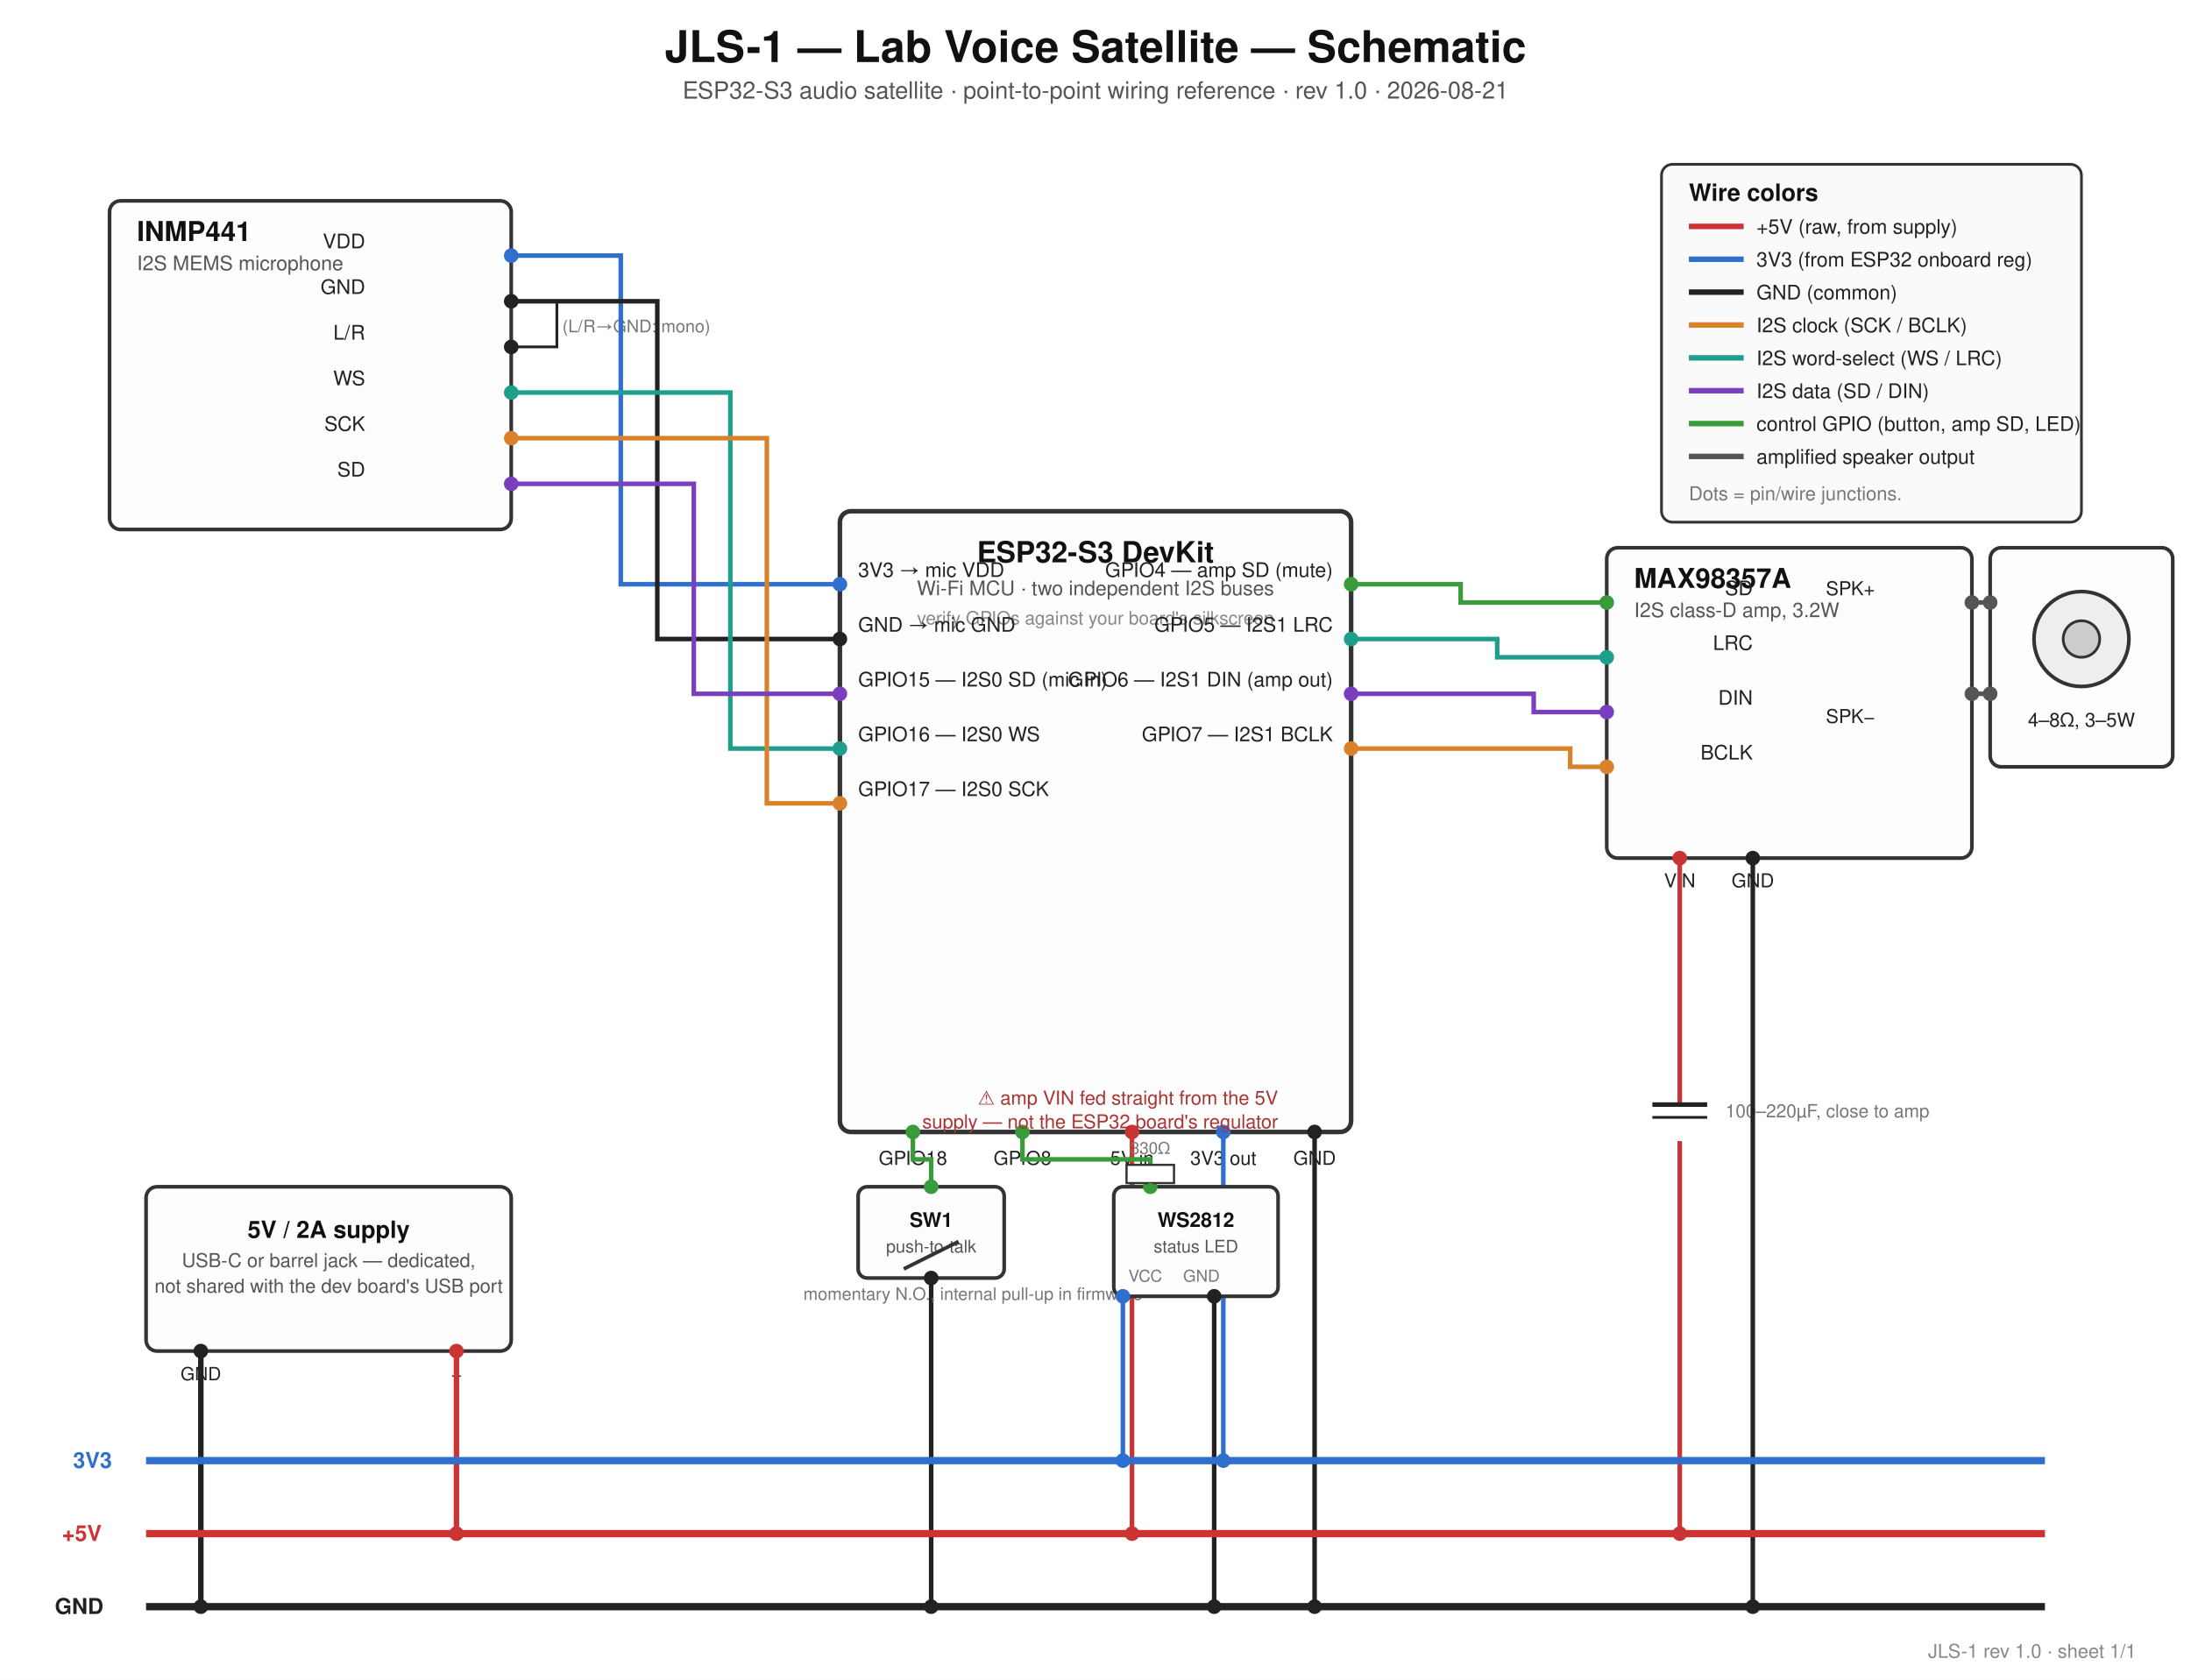
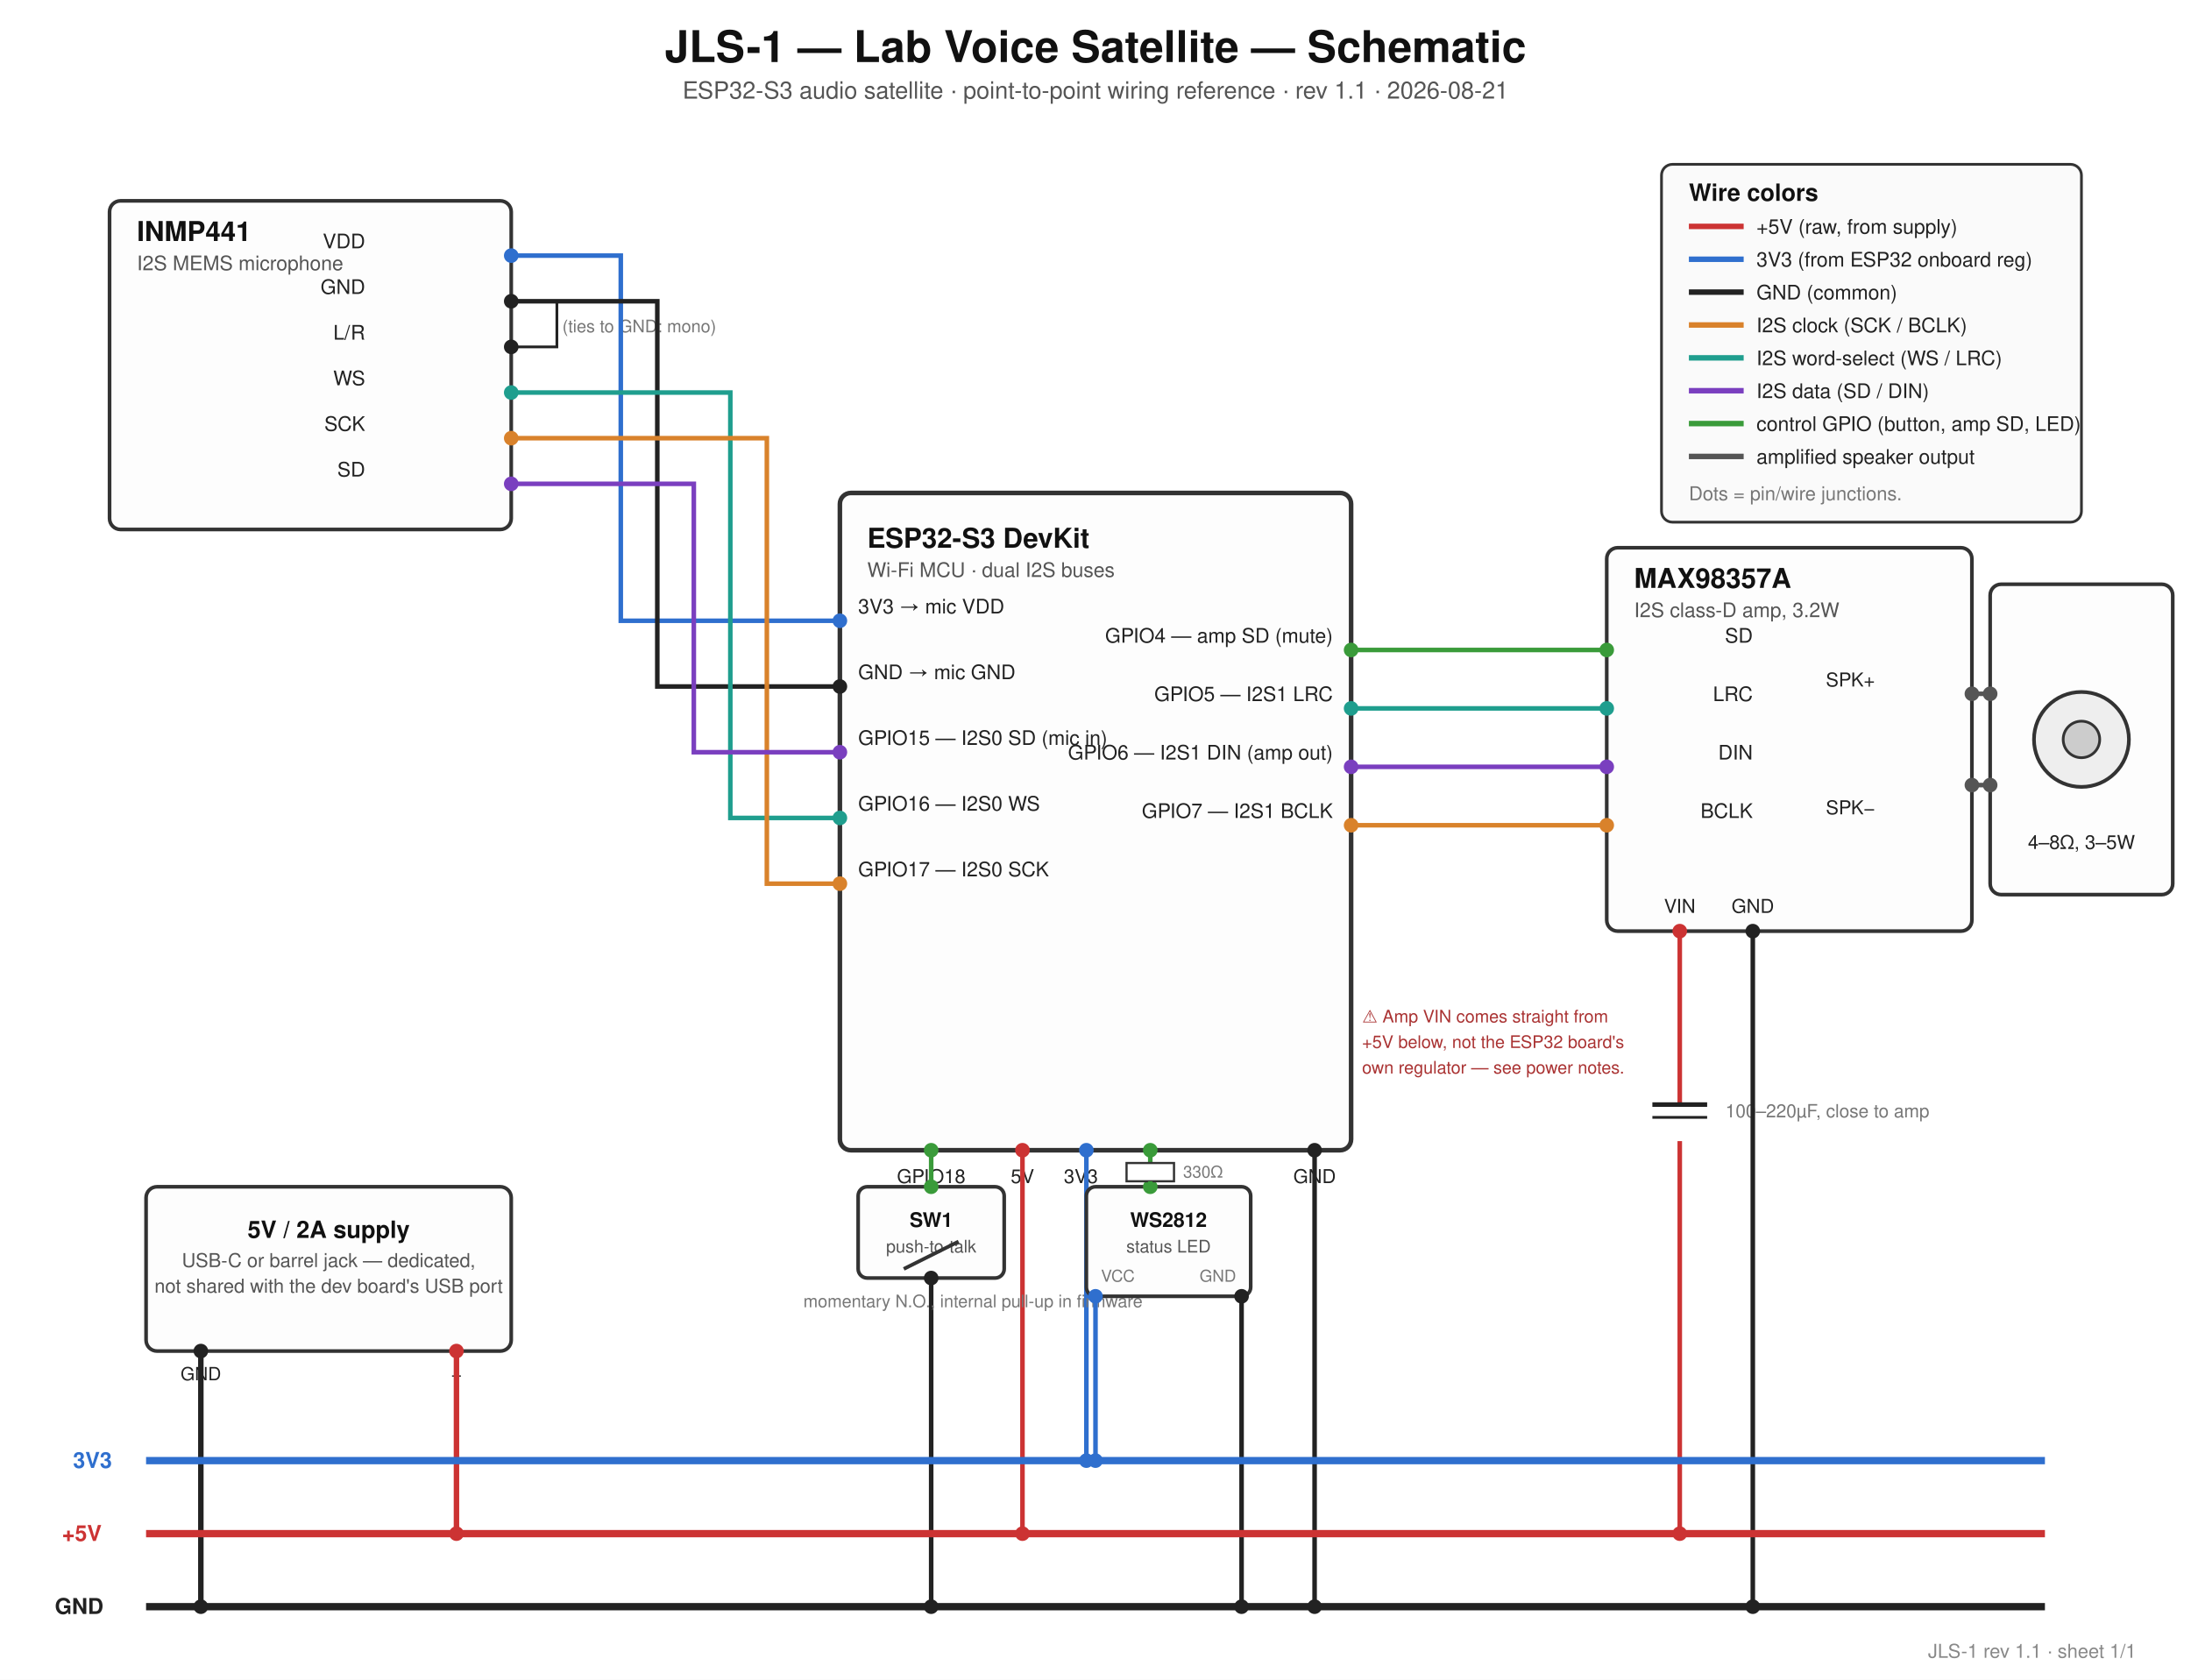
<svg xmlns="http://www.w3.org/2000/svg" viewBox="0 0 1200 920" font-family="Helvetica, Arial, sans-serif">
  <rect x="0" y="0" width="1200" height="920" fill="#ffffff" />
  <text x="600" y="34" text-anchor="middle" font-size="24" font-weight="bold" fill="#111">JLS-1 — Lab Voice Satellite — Schematic</text>
-   <text x="600" y="54" text-anchor="middle" font-size="13" fill="#555">ESP32-S3 audio satellite · point-to-point wiring reference · rev 1.0 · 2026-08-21</text>
+   <text x="600" y="54" text-anchor="middle" font-size="13" fill="#555">ESP32-S3 audio satellite · point-to-point wiring reference · rev 1.1 · 2026-08-21</text>
  <g>
    <rect x="910" y="90" width="230" height="196" rx="6" fill="#fafafa" stroke="#333" stroke-width="1.5" />
    <text x="925" y="110" font-size="13" font-weight="bold" fill="#111">Wire colors</text>
    <line x1="925" y1="124" x2="955" y2="124" stroke="#cc3333" stroke-width="3" />
    <text x="962" y="128" font-size="11" fill="#222">+5V (raw, from supply)</text>
    <line x1="925" y1="142" x2="955" y2="142" stroke="#2f6fce" stroke-width="3" />
    <text x="962" y="146" font-size="11" fill="#222">3V3 (from ESP32 onboard reg)</text>
    <line x1="925" y1="160" x2="955" y2="160" stroke="#222222" stroke-width="3" />
    <text x="962" y="164" font-size="11" fill="#222">GND (common)</text>
    <line x1="925" y1="178" x2="955" y2="178" stroke="#d9822b" stroke-width="3" />
    <text x="962" y="182" font-size="11" fill="#222">I2S clock (SCK / BCLK)</text>
    <line x1="925" y1="196" x2="955" y2="196" stroke="#1f9e8e" stroke-width="3" />
    <text x="962" y="200" font-size="11" fill="#222">I2S word-select (WS / LRC)</text>
    <line x1="925" y1="214" x2="955" y2="214" stroke="#7a3fbf" stroke-width="3" />
    <text x="962" y="218" font-size="11" fill="#222">I2S data (SD / DIN)</text>
    <line x1="925" y1="232" x2="955" y2="232" stroke="#3a9b3a" stroke-width="3" />
    <text x="962" y="236" font-size="11" fill="#222">control GPIO (button, amp SD, LED)</text>
    <line x1="925" y1="250" x2="955" y2="250" stroke="#555555" stroke-width="3" />
    <text x="962" y="254" font-size="11" fill="#222">amplified speaker output</text>
    <text x="925" y="274" font-size="10.5" fill="#777">Dots = pin/wire junctions.</text>
  </g>
  <g>
    <rect x="60" y="110" width="220" height="180" rx="6" fill="#fdfdfd" stroke="#333" stroke-width="2" />
    <text x="75" y="132" font-size="15" font-weight="bold" fill="#111">INMP441</text>
    <text x="75" y="148" font-size="11" fill="#555">I2S MEMS microphone</text>
    <circle cx="280" cy="140" r="4" fill="#2f6fce" />
    <text x="200" y="136" font-size="11" text-anchor="end" fill="#222">VDD</text>
    <circle cx="280" cy="165" r="4" fill="#222222" />
    <text x="200" y="161" font-size="11" text-anchor="end" fill="#222">GND</text>
    <circle cx="280" cy="190" r="4" fill="#222222" />
    <text x="200" y="186" font-size="11" text-anchor="end" fill="#222">L/R</text>
    <circle cx="280" cy="215" r="4" fill="#1f9e8e" />
    <text x="200" y="211" font-size="11" text-anchor="end" fill="#222">WS</text>
    <circle cx="280" cy="240" r="4" fill="#d9822b" />
    <text x="200" y="236" font-size="11" text-anchor="end" fill="#222">SCK</text>
    <circle cx="280" cy="265" r="4" fill="#7a3fbf" />
    <text x="200" y="261" font-size="11" text-anchor="end" fill="#222">SD</text>
    <path d="M280,190 L305,190 L305,165" fill="none" stroke="#222222" stroke-width="1.5" />
-     <text x="308" y="182" font-size="9.5" fill="#777">(L/R→GND: mono)</text>
+     <text x="308" y="182" font-size="9.5" fill="#777">(ties to GND: mono)</text>
  </g>
  <g>
-     <rect x="460" y="280" width="280" height="340" rx="6" fill="#fdfdfd" stroke="#333" stroke-width="2.5" />
-     <text x="600" y="308" text-anchor="middle" font-size="16" font-weight="bold" fill="#111">ESP32-S3 DevKit</text>
-     <text x="600" y="326" text-anchor="middle" font-size="11" fill="#555">Wi-Fi MCU · two independent I2S buses</text>
-     <text x="600" y="342" text-anchor="middle" font-size="10" fill="#888">verify GPIOs against your board's silkscreen</text>
-     <circle cx="460" cy="320" r="4" fill="#2f6fce" />
-     <text x="470" y="316" font-size="11" fill="#222">3V3 → mic VDD</text>
-     <circle cx="460" cy="350" r="4" fill="#222222" />
-     <text x="470" y="346" font-size="11" fill="#222">GND → mic GND</text>
-     <circle cx="460" cy="380" r="4" fill="#7a3fbf" />
-     <text x="470" y="376" font-size="11" fill="#222">GPIO15 — I2S0 SD (mic in)</text>
-     <circle cx="460" cy="410" r="4" fill="#1f9e8e" />
-     <text x="470" y="406" font-size="11" fill="#222">GPIO16 — I2S0 WS</text>
-     <circle cx="460" cy="440" r="4" fill="#d9822b" />
-     <text x="470" y="436" font-size="11" fill="#222">GPIO17 — I2S0 SCK</text>
-     <circle cx="740" cy="320" r="4" fill="#3a9b3a" />
-     <text x="730" y="316" font-size="11" text-anchor="end" fill="#222">GPIO4 — amp SD (mute)</text>
-     <circle cx="740" cy="350" r="4" fill="#1f9e8e" />
-     <text x="730" y="346" font-size="11" text-anchor="end" fill="#222">GPIO5 — I2S1 LRC</text>
-     <circle cx="740" cy="380" r="4" fill="#7a3fbf" />
-     <text x="730" y="376" font-size="11" text-anchor="end" fill="#222">GPIO6 — I2S1 DIN (amp out)</text>
-     <circle cx="740" cy="410" r="4" fill="#d9822b" />
-     <text x="730" y="406" font-size="11" text-anchor="end" fill="#222">GPIO7 — I2S1 BCLK</text>
-     <circle cx="500" cy="620" r="4" fill="#3a9b3a" />
-     <text x="500" y="638" font-size="10.5" text-anchor="middle" fill="#222">GPIO18</text>
-     <circle cx="560" cy="620" r="4" fill="#3a9b3a" />
-     <text x="560" y="638" font-size="10.5" text-anchor="middle" fill="#222">GPIO8</text>
-     <circle cx="620" cy="620" r="4" fill="#cc3333" />
-     <text x="620" y="638" font-size="10.5" text-anchor="middle" fill="#222">5V in</text>
-     <circle cx="670" cy="620" r="4" fill="#2f6fce" />
-     <text x="670" y="638" font-size="10.5" text-anchor="middle" fill="#222">3V3 out</text>
-     <circle cx="720" cy="620" r="4" fill="#222222" />
-     <text x="720" y="638" font-size="10.5" text-anchor="middle" fill="#222">GND</text>
+     <rect x="460" y="270" width="280" height="360" rx="6" fill="#fdfdfd" stroke="#333" stroke-width="2.5" />
+     <text x="475" y="300" font-size="15" font-weight="bold" fill="#111">ESP32-S3 DevKit</text>
+     <text x="475" y="316" font-size="11" fill="#555">Wi-Fi MCU · dual I2S buses</text>
+     <circle cx="460" cy="340" r="4" fill="#2f6fce" />
+     <text x="470" y="336" font-size="11" fill="#222">3V3 → mic VDD</text>
+     <circle cx="460" cy="376" r="4" fill="#222222" />
+     <text x="470" y="372" font-size="11" fill="#222">GND → mic GND</text>
+     <circle cx="460" cy="412" r="4" fill="#7a3fbf" />
+     <text x="470" y="408" font-size="11" fill="#222">GPIO15 — I2S0 SD (mic in)</text>
+     <circle cx="460" cy="448" r="4" fill="#1f9e8e" />
+     <text x="470" y="444" font-size="11" fill="#222">GPIO16 — I2S0 WS</text>
+     <circle cx="460" cy="484" r="4" fill="#d9822b" />
+     <text x="470" y="480" font-size="11" fill="#222">GPIO17 — I2S0 SCK</text>
+     <circle cx="740" cy="356" r="4" fill="#3a9b3a" />
+     <text x="730" y="352" font-size="11" text-anchor="end" fill="#222">GPIO4 — amp SD (mute)</text>
+     <circle cx="740" cy="388" r="4" fill="#1f9e8e" />
+     <text x="730" y="384" font-size="11" text-anchor="end" fill="#222">GPIO5 — I2S1 LRC</text>
+     <circle cx="740" cy="420" r="4" fill="#7a3fbf" />
+     <text x="730" y="416" font-size="11" text-anchor="end" fill="#222">GPIO6 — I2S1 DIN (amp out)</text>
+     <circle cx="740" cy="452" r="4" fill="#d9822b" />
+     <text x="730" y="448" font-size="11" text-anchor="end" fill="#222">GPIO7 — I2S1 BCLK</text>
+     <circle cx="510" cy="630" r="4" fill="#3a9b3a" />
+     <text x="510" y="648" font-size="10.5" text-anchor="middle" fill="#222">GPIO18</text>
+     <circle cx="560" cy="630" r="4" fill="#cc3333" />
+     <text x="560" y="648" font-size="10.5" text-anchor="middle" fill="#222">5V</text>
+     <circle cx="595" cy="630" r="4" fill="#2f6fce" />
+     <text x="592" y="648" font-size="10.5" text-anchor="middle" fill="#222">3V3</text>
+     <circle cx="630" cy="630" r="4" fill="#3a9b3a" />
+     <circle cx="720" cy="630" r="4" fill="#222222" />
+     <text x="720" y="648" font-size="10.5" text-anchor="middle" fill="#222">GND</text>
  </g>
-   <path d="M280,140 L340,140 L340,320 L460,320" fill="none" stroke="#2f6fce" stroke-width="2.5" />
-   <path d="M280,165 L360,165 L360,350 L460,350" fill="none" stroke="#222222" stroke-width="2.5" />
-   <path d="M280,215 L400,215 L400,410 L460,410" fill="none" stroke="#1f9e8e" stroke-width="2.5" />
-   <path d="M280,240 L420,240 L420,440 L460,440" fill="none" stroke="#d9822b" stroke-width="2.5" />
-   <path d="M280,265 L380,265 L380,380 L460,380" fill="none" stroke="#7a3fbf" stroke-width="2.5" />
+   <text x="746" y="560" font-size="9.5" fill="#a33">⚠ Amp VIN comes straight from</text>
+   <text x="746" y="574" font-size="9.5" fill="#a33">+5V below, not the ESP32 board's</text>
+   <text x="746" y="588" font-size="9.5" fill="#a33">own regulator — see power notes.</text>
+   <path d="M280,140 L340,140 L340,340 L460,340" fill="none" stroke="#2f6fce" stroke-width="2.5" />
+   <path d="M280,165 L360,165 L360,376 L460,376" fill="none" stroke="#222222" stroke-width="2.5" />
+   <path d="M280,215 L400,215 L400,448 L460,448" fill="none" stroke="#1f9e8e" stroke-width="2.5" />
+   <path d="M280,240 L420,240 L420,484 L460,484" fill="none" stroke="#d9822b" stroke-width="2.5" />
+   <path d="M280,265 L380,265 L380,412 L460,412" fill="none" stroke="#7a3fbf" stroke-width="2.5" />
  <g>
-     <rect x="880" y="300" width="200" height="170" rx="6" fill="#fdfdfd" stroke="#333" stroke-width="2" />
+     <rect x="880" y="300" width="200" height="210" rx="6" fill="#fdfdfd" stroke="#333" stroke-width="2" />
    <text x="895" y="322" font-size="15" font-weight="bold" fill="#111">MAX98357A</text>
    <text x="895" y="338" font-size="11" fill="#555">I2S class-D amp, 3.2W</text>
-     <circle cx="880" cy="330" r="4" fill="#3a9b3a" />
-     <text x="960" y="326" font-size="11" text-anchor="end" fill="#222">SD</text>
-     <circle cx="880" cy="360" r="4" fill="#1f9e8e" />
-     <text x="960" y="356" font-size="11" text-anchor="end" fill="#222">LRC</text>
-     <circle cx="880" cy="390" r="4" fill="#7a3fbf" />
-     <text x="960" y="386" font-size="11" text-anchor="end" fill="#222">DIN</text>
-     <circle cx="880" cy="420" r="4" fill="#d9822b" />
-     <text x="960" y="416" font-size="11" text-anchor="end" fill="#222">BCLK</text>
-     <text x="960" y="332" font-size="9" fill="#777" text-anchor="end"> </text>
-     <circle cx="920" cy="470" r="4" fill="#cc3333" />
-     <text x="920" y="486" font-size="10.5" text-anchor="middle" fill="#222">VIN</text>
-     <circle cx="960" cy="470" r="4" fill="#222222" />
-     <text x="960" y="486" font-size="10.5" text-anchor="middle" fill="#222">GND</text>
-     <circle cx="1080" cy="330" r="4" fill="#555555" />
-     <text x="1000" y="326" font-size="10.5" fill="#222">SPK+</text>
+     <circle cx="880" cy="356" r="4" fill="#3a9b3a" />
+     <text x="960" y="352" font-size="11" text-anchor="end" fill="#222">SD</text>
+     <circle cx="880" cy="388" r="4" fill="#1f9e8e" />
+     <text x="960" y="384" font-size="11" text-anchor="end" fill="#222">LRC</text>
+     <circle cx="880" cy="420" r="4" fill="#7a3fbf" />
+     <text x="960" y="416" font-size="11" text-anchor="end" fill="#222">DIN</text>
+     <circle cx="880" cy="452" r="4" fill="#d9822b" />
+     <text x="960" y="448" font-size="11" text-anchor="end" fill="#222">BCLK</text>
+     <circle cx="920" cy="510" r="4" fill="#cc3333" />
+     <text x="920" y="500" font-size="10.5" text-anchor="middle" fill="#222">VIN</text>
+     <circle cx="960" cy="510" r="4" fill="#222222" />
+     <text x="960" y="500" font-size="10.5" text-anchor="middle" fill="#222">GND</text>
    <circle cx="1080" cy="380" r="4" fill="#555555" />
-     <text x="1000" y="396" font-size="10.5" fill="#222">SPK−</text>
+     <text x="1000" y="376" font-size="10.5" fill="#222">SPK+</text>
+     <circle cx="1080" cy="430" r="4" fill="#555555" />
+     <text x="1000" y="446" font-size="10.5" fill="#222">SPK−</text>
  </g>
-   <path d="M740,320 L800,320 L800,330 L880,330" fill="none" stroke="#3a9b3a" stroke-width="2.5" />
-   <path d="M740,350 L820,350 L820,360 L880,360" fill="none" stroke="#1f9e8e" stroke-width="2.5" />
-   <path d="M740,380 L840,380 L840,390 L880,390" fill="none" stroke="#7a3fbf" stroke-width="2.5" />
-   <path d="M740,410 L860,410 L860,420 L880,420" fill="none" stroke="#d9822b" stroke-width="2.5" />
-   <path d="M1080,330 L1090,330" fill="none" stroke="#555555" stroke-width="2.5" />
+   <path d="M740,356 L880,356" fill="none" stroke="#3a9b3a" stroke-width="2.5" />
+   <path d="M740,388 L880,388" fill="none" stroke="#1f9e8e" stroke-width="2.5" />
+   <path d="M740,420 L880,420" fill="none" stroke="#7a3fbf" stroke-width="2.5" />
+   <path d="M740,452 L880,452" fill="none" stroke="#d9822b" stroke-width="2.5" />
  <path d="M1080,380 L1090,380" fill="none" stroke="#555555" stroke-width="2.5" />
+   <path d="M1080,430 L1090,430" fill="none" stroke="#555555" stroke-width="2.5" />
  <g>
-     <rect x="1090" y="300" width="100" height="120" rx="6" fill="#fdfdfd" stroke="#333" stroke-width="2" />
-     <circle cx="1140" cy="350" r="26" fill="#eee" stroke="#333" stroke-width="2" />
-     <circle cx="1140" cy="350" r="10" fill="#ccc" stroke="#333" stroke-width="1.5" />
-     <text x="1140" y="398" text-anchor="middle" font-size="10.5" fill="#222">4–8Ω, 3–5W</text>
-     <circle cx="1090" cy="330" r="4" fill="#555555" />
+     <rect x="1090" y="320" width="100" height="170" rx="6" fill="#fdfdfd" stroke="#333" stroke-width="2" />
+     <circle cx="1140" cy="405" r="26" fill="#eee" stroke="#333" stroke-width="2" />
+     <circle cx="1140" cy="405" r="10" fill="#ccc" stroke="#333" stroke-width="1.5" />
+     <text x="1140" y="465" text-anchor="middle" font-size="10.5" fill="#222">4–8Ω, 3–5W</text>
    <circle cx="1090" cy="380" r="4" fill="#555555" />
+     <circle cx="1090" cy="430" r="4" fill="#555555" />
  </g>
-   <path d="M920,470 L920,605" fill="none" stroke="#cc3333" stroke-width="2.5" />
+   <path d="M920,510 L920,605" fill="none" stroke="#cc3333" stroke-width="2.5" />
  <path d="M920,625 L920,840" fill="none" stroke="#cc3333" stroke-width="2.5" />
  <line x1="905" y1="605" x2="935" y2="605" stroke="#222" stroke-width="2.5" />
  <line x1="905" y1="612" x2="935" y2="612" stroke="#222" stroke-width="1.5" />
  <text x="945" y="612" font-size="10" fill="#777">100–220µF, close to amp</text>
-   <path d="M960,470 L960,880" fill="none" stroke="#222222" stroke-width="2.5" />
-   <text x="700" y="605" font-size="10.5" fill="#a33" text-anchor="end">⚠ amp VIN fed straight from the 5V</text>
-   <text x="700" y="618" font-size="10.5" fill="#a33" text-anchor="end">supply — not the ESP32 board's regulator</text>
-   <path d="M620,620 L620,840" fill="none" stroke="#cc3333" stroke-width="2.5" />
-   <path d="M670,620 L670,800" fill="none" stroke="#2f6fce" stroke-width="2.5" />
-   <path d="M720,620 L720,880" fill="none" stroke="#222222" stroke-width="2.5" />
+   <path d="M960,510 L960,880" fill="none" stroke="#222222" stroke-width="2.5" />
+   <path d="M560,630 L560,840" fill="none" stroke="#cc3333" stroke-width="2.5" />
+   <path d="M595,630 L595,800" fill="none" stroke="#2f6fce" stroke-width="2.5" />
+   <path d="M720,630 L720,880" fill="none" stroke="#222222" stroke-width="2.5" />
  <g>
    <rect x="470" y="650" width="80" height="50" rx="5" fill="#fdfdfd" stroke="#333" stroke-width="2" />
    <text x="510" y="672" text-anchor="middle" font-size="11" font-weight="bold" fill="#111">SW1</text>
    <text x="510" y="686" text-anchor="middle" font-size="9.5" fill="#555">push-to-talk</text>
    <line x1="495" y1="695" x2="525" y2="680" stroke="#333" stroke-width="2" />
    <circle cx="510" cy="650" r="4" fill="#3a9b3a" />
    <circle cx="510" cy="700" r="4" fill="#222222" />
  </g>
-   <path d="M500,620 L500,635 L510,635 L510,650" fill="none" stroke="#3a9b3a" stroke-width="2.5" />
+   <path d="M510,630 L510,650" fill="none" stroke="#3a9b3a" stroke-width="2.5" />
  <path d="M510,700 L510,880" fill="none" stroke="#222222" stroke-width="2.5" />
-   <text x="440" y="712" font-size="9.5" fill="#777">momentary N.O., internal pull-up in firmware</text>
+   <text x="440" y="716" font-size="9.5" fill="#777">momentary N.O., internal pull-up in firmware</text>
  <g>
-     <rect x="610" y="650" width="90" height="60" rx="5" fill="#fdfdfd" stroke="#333" stroke-width="2" />
-     <text x="655" y="672" text-anchor="middle" font-size="11" font-weight="bold" fill="#111">WS2812</text>
-     <text x="655" y="686" text-anchor="middle" font-size="9.5" fill="#555">status LED</text>
+     <rect x="595" y="650" width="90" height="60" rx="5" fill="#fdfdfd" stroke="#333" stroke-width="2" />
+     <text x="640" y="672" text-anchor="middle" font-size="11" font-weight="bold" fill="#111">WS2812</text>
+     <text x="640" y="686" text-anchor="middle" font-size="9.5" fill="#555">status LED</text>
    <circle cx="630" cy="650" r="4" fill="#3a9b3a" />
-     <circle cx="615" cy="710" r="4" fill="#2f6fce" />
-     <circle cx="665" cy="710" r="4" fill="#222222" />
-     <text x="618" y="702" font-size="9" fill="#777">VCC</text>
-     <text x="668" y="702" font-size="9" text-anchor="end" fill="#777">GND</text>
+     <circle cx="600" cy="710" r="4" fill="#2f6fce" />
+     <circle cx="680" cy="710" r="4" fill="#222222" />
+     <text x="603" y="702" font-size="9" fill="#777">VCC</text>
+     <text x="677" y="702" font-size="9" text-anchor="end" fill="#777">GND</text>
  </g>
-   <path d="M560,620 L560,635 L630,635 L630,645" fill="none" stroke="#3a9b3a" stroke-width="2.5" />
-   <rect x="617" y="638" width="26" height="10" fill="#fff" stroke="#333" stroke-width="1.2" />
-   <text x="630" y="632" text-anchor="middle" font-size="9" fill="#777">330Ω</text>
-   <path d="M630,648 L630,650" fill="none" stroke="#3a9b3a" stroke-width="2.5" />
-   <path d="M615,710 L615,800" fill="none" stroke="#2f6fce" stroke-width="2.5" />
-   <path d="M665,710 L665,880" fill="none" stroke="#222222" stroke-width="2.5" />
+   <path d="M630,630 L630,637" fill="none" stroke="#3a9b3a" stroke-width="2.5" />
+   <rect x="617" y="637" width="26" height="10" fill="#fff" stroke="#333" stroke-width="1.2" />
+   <text x="648" y="645" font-size="9" fill="#777">330Ω</text>
+   <path d="M630,647 L630,650" fill="none" stroke="#3a9b3a" stroke-width="2.5" />
+   <path d="M600,710 L600,800" fill="none" stroke="#2f6fce" stroke-width="2.5" />
+   <path d="M680,710 L680,880" fill="none" stroke="#222222" stroke-width="2.5" />
  <g>
    <rect x="80" y="650" width="200" height="90" rx="6" fill="#fdfdfd" stroke="#333" stroke-width="2" />
    <text x="180" y="678" text-anchor="middle" font-size="13" font-weight="bold" fill="#111">5V / 2A supply</text>
    <text x="180" y="694" text-anchor="middle" font-size="10.5" fill="#555">USB-C or barrel jack — dedicated,</text>
    <text x="180" y="708" text-anchor="middle" font-size="10.5" fill="#555">not shared with the dev board's USB port</text>
    <circle cx="250" cy="740" r="4" fill="#cc3333" />
    <text x="250" y="756" font-size="10" text-anchor="middle" fill="#222">+</text>
    <circle cx="110" cy="740" r="4" fill="#222222" />
    <text x="110" y="756" font-size="10" text-anchor="middle" fill="#222">GND</text>
  </g>
  <path d="M250,740 L250,840" fill="none" stroke="#cc3333" stroke-width="3" />
  <path d="M110,740 L110,880" fill="none" stroke="#222222" stroke-width="3" />
  <line x1="80" y1="800" x2="1120" y2="800" stroke="#2f6fce" stroke-width="4" />
  <text x="40" y="804" font-size="12" font-weight="bold" fill="#2f6fce">3V3</text>
  <line x1="80" y1="840" x2="1120" y2="840" stroke="#cc3333" stroke-width="4" />
  <text x="34" y="844" font-size="12" font-weight="bold" fill="#cc3333">+5V</text>
  <line x1="80" y1="880" x2="1120" y2="880" stroke="#222222" stroke-width="4" />
  <text x="30" y="884" font-size="12" font-weight="bold" fill="#222222">GND</text>
-   <circle cx="670" cy="800" r="4" fill="#2f6fce" />
-   <circle cx="615" cy="800" r="4" fill="#2f6fce" />
-   <circle cx="620" cy="840" r="4" fill="#cc3333" />
+   <circle cx="595" cy="800" r="4" fill="#2f6fce" />
+   <circle cx="600" cy="800" r="4" fill="#2f6fce" />
+   <circle cx="560" cy="840" r="4" fill="#cc3333" />
  <circle cx="250" cy="840" r="4" fill="#cc3333" />
  <circle cx="920" cy="840" r="4" fill="#cc3333" />
  <circle cx="720" cy="880" r="4" fill="#222222" />
  <circle cx="960" cy="880" r="4" fill="#222222" />
  <circle cx="510" cy="880" r="4" fill="#222222" />
-   <circle cx="665" cy="880" r="4" fill="#222222" />
+   <circle cx="680" cy="880" r="4" fill="#222222" />
  <circle cx="110" cy="880" r="4" fill="#222222" />
-   <text x="1170" y="908" text-anchor="end" font-size="10.5" fill="#888">JLS-1 rev 1.0 · sheet 1/1</text>
+   <text x="1170" y="908" text-anchor="end" font-size="10.5" fill="#888">JLS-1 rev 1.1 · sheet 1/1</text>
</svg>
